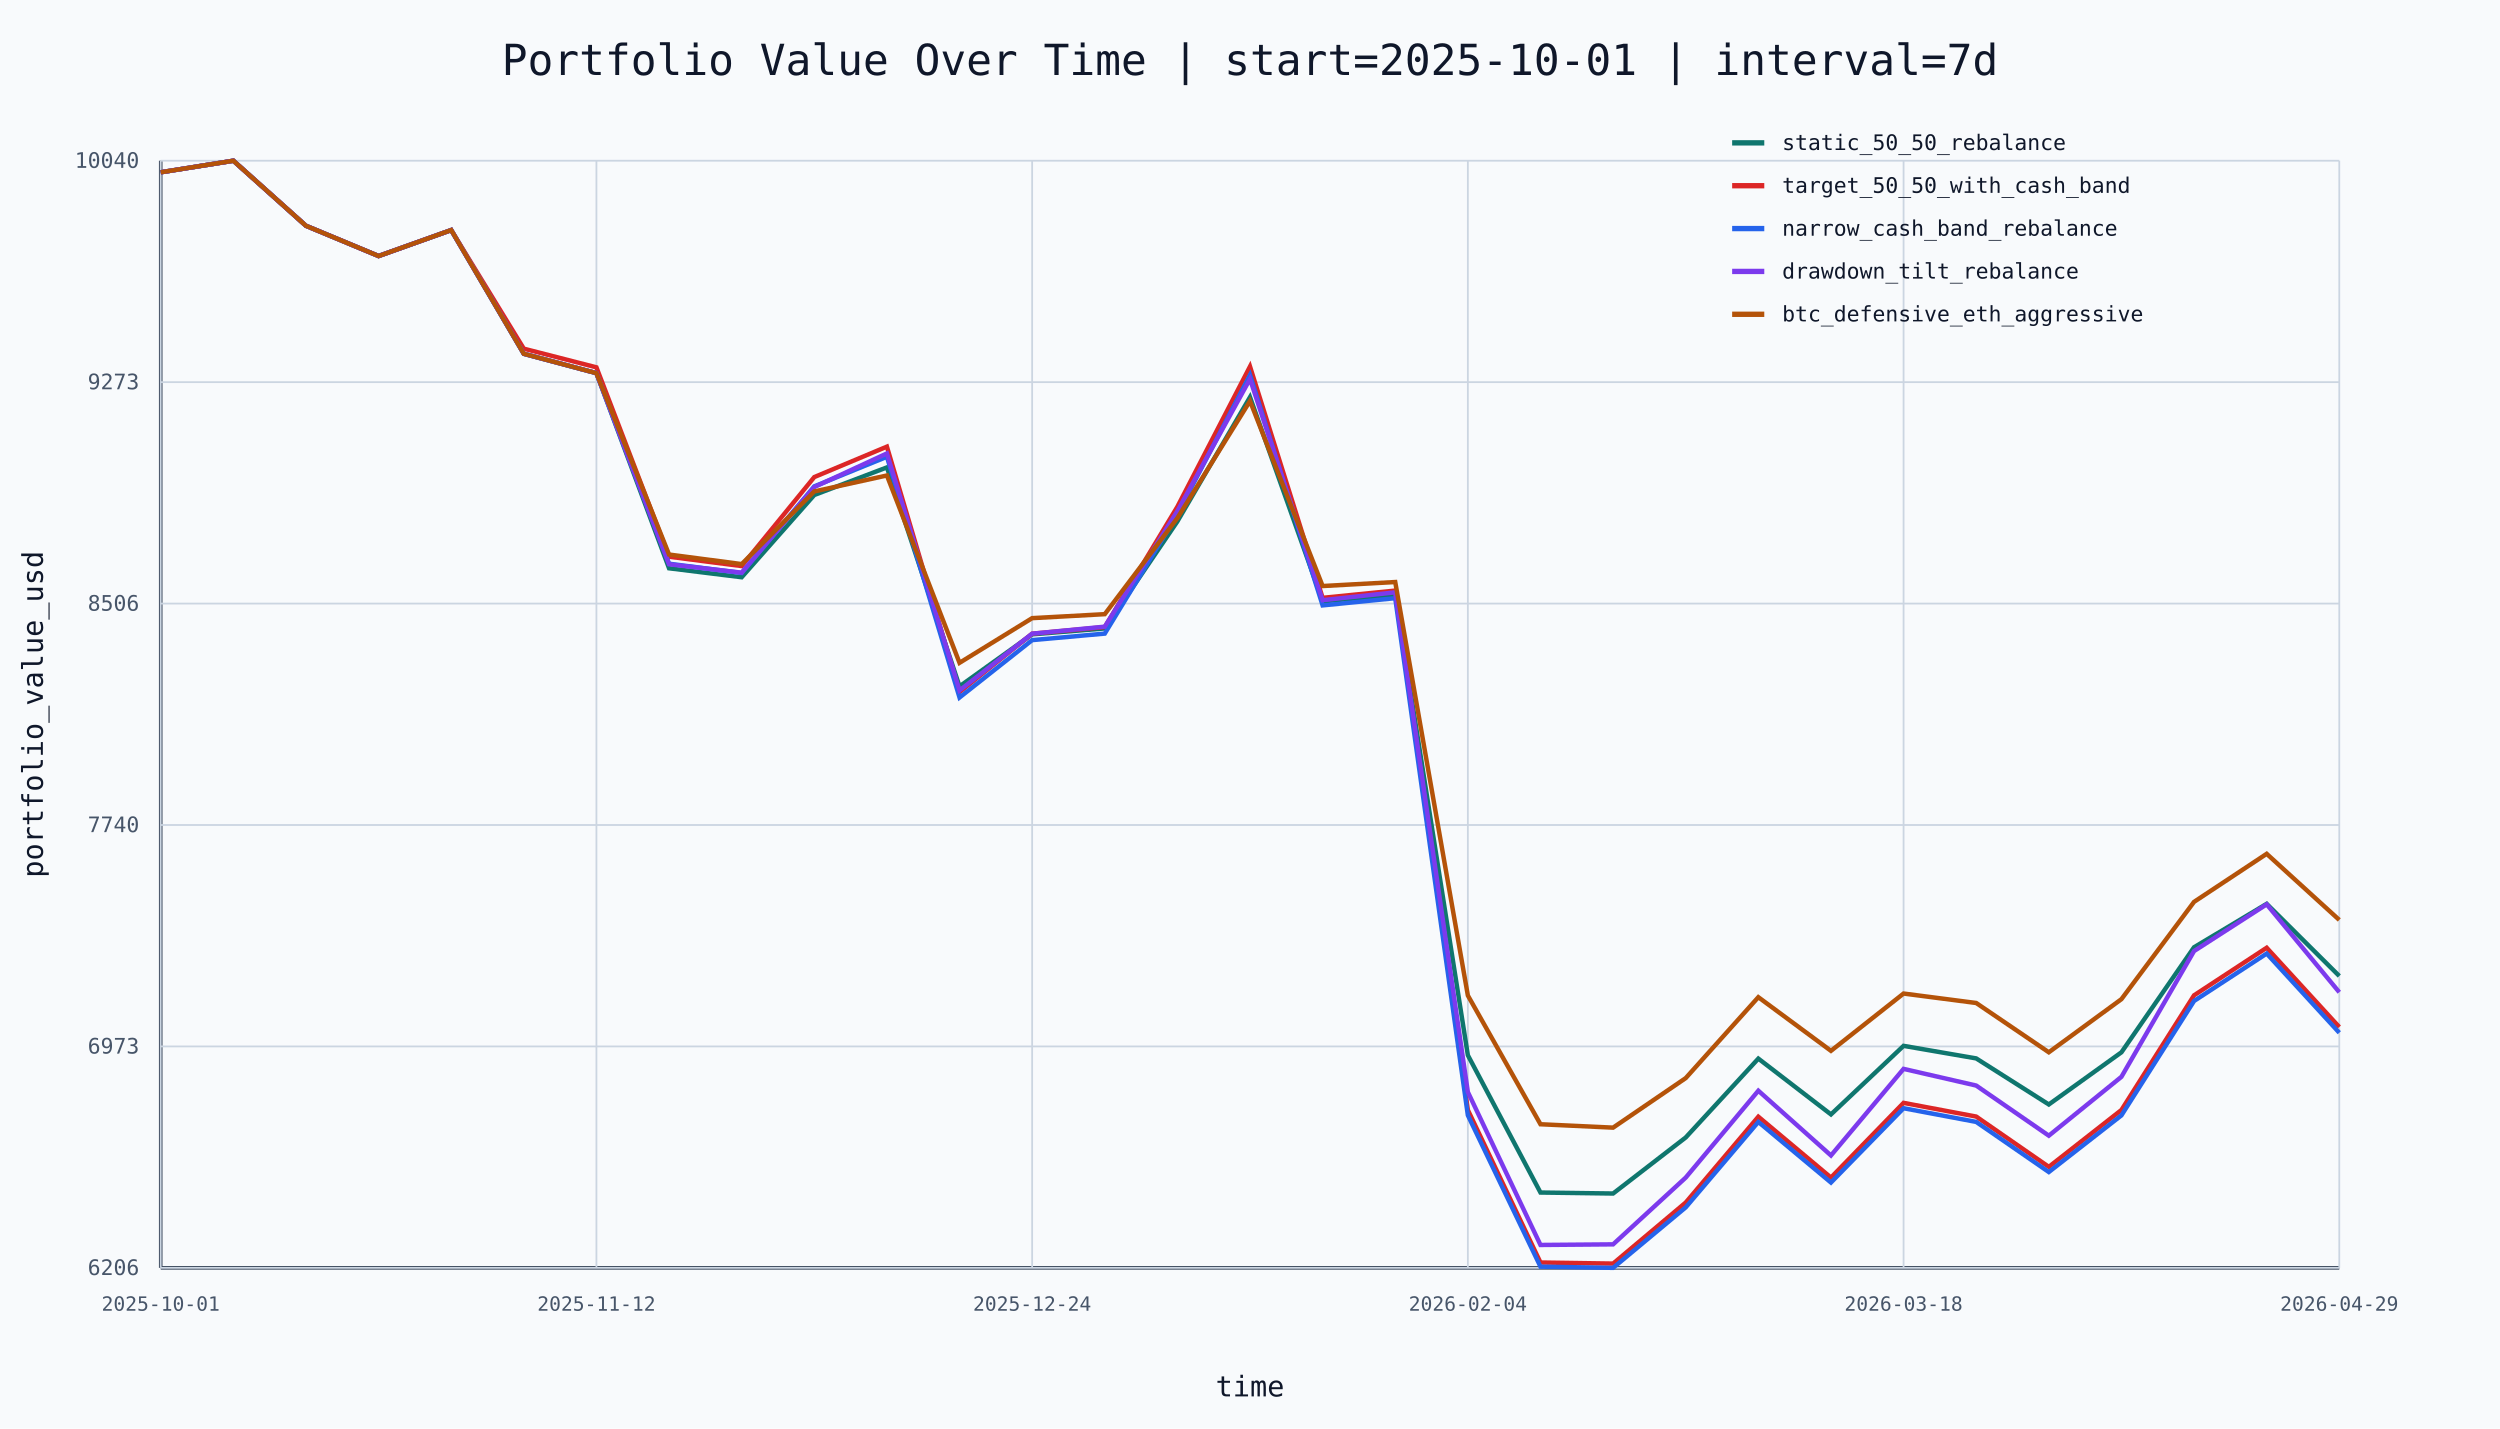
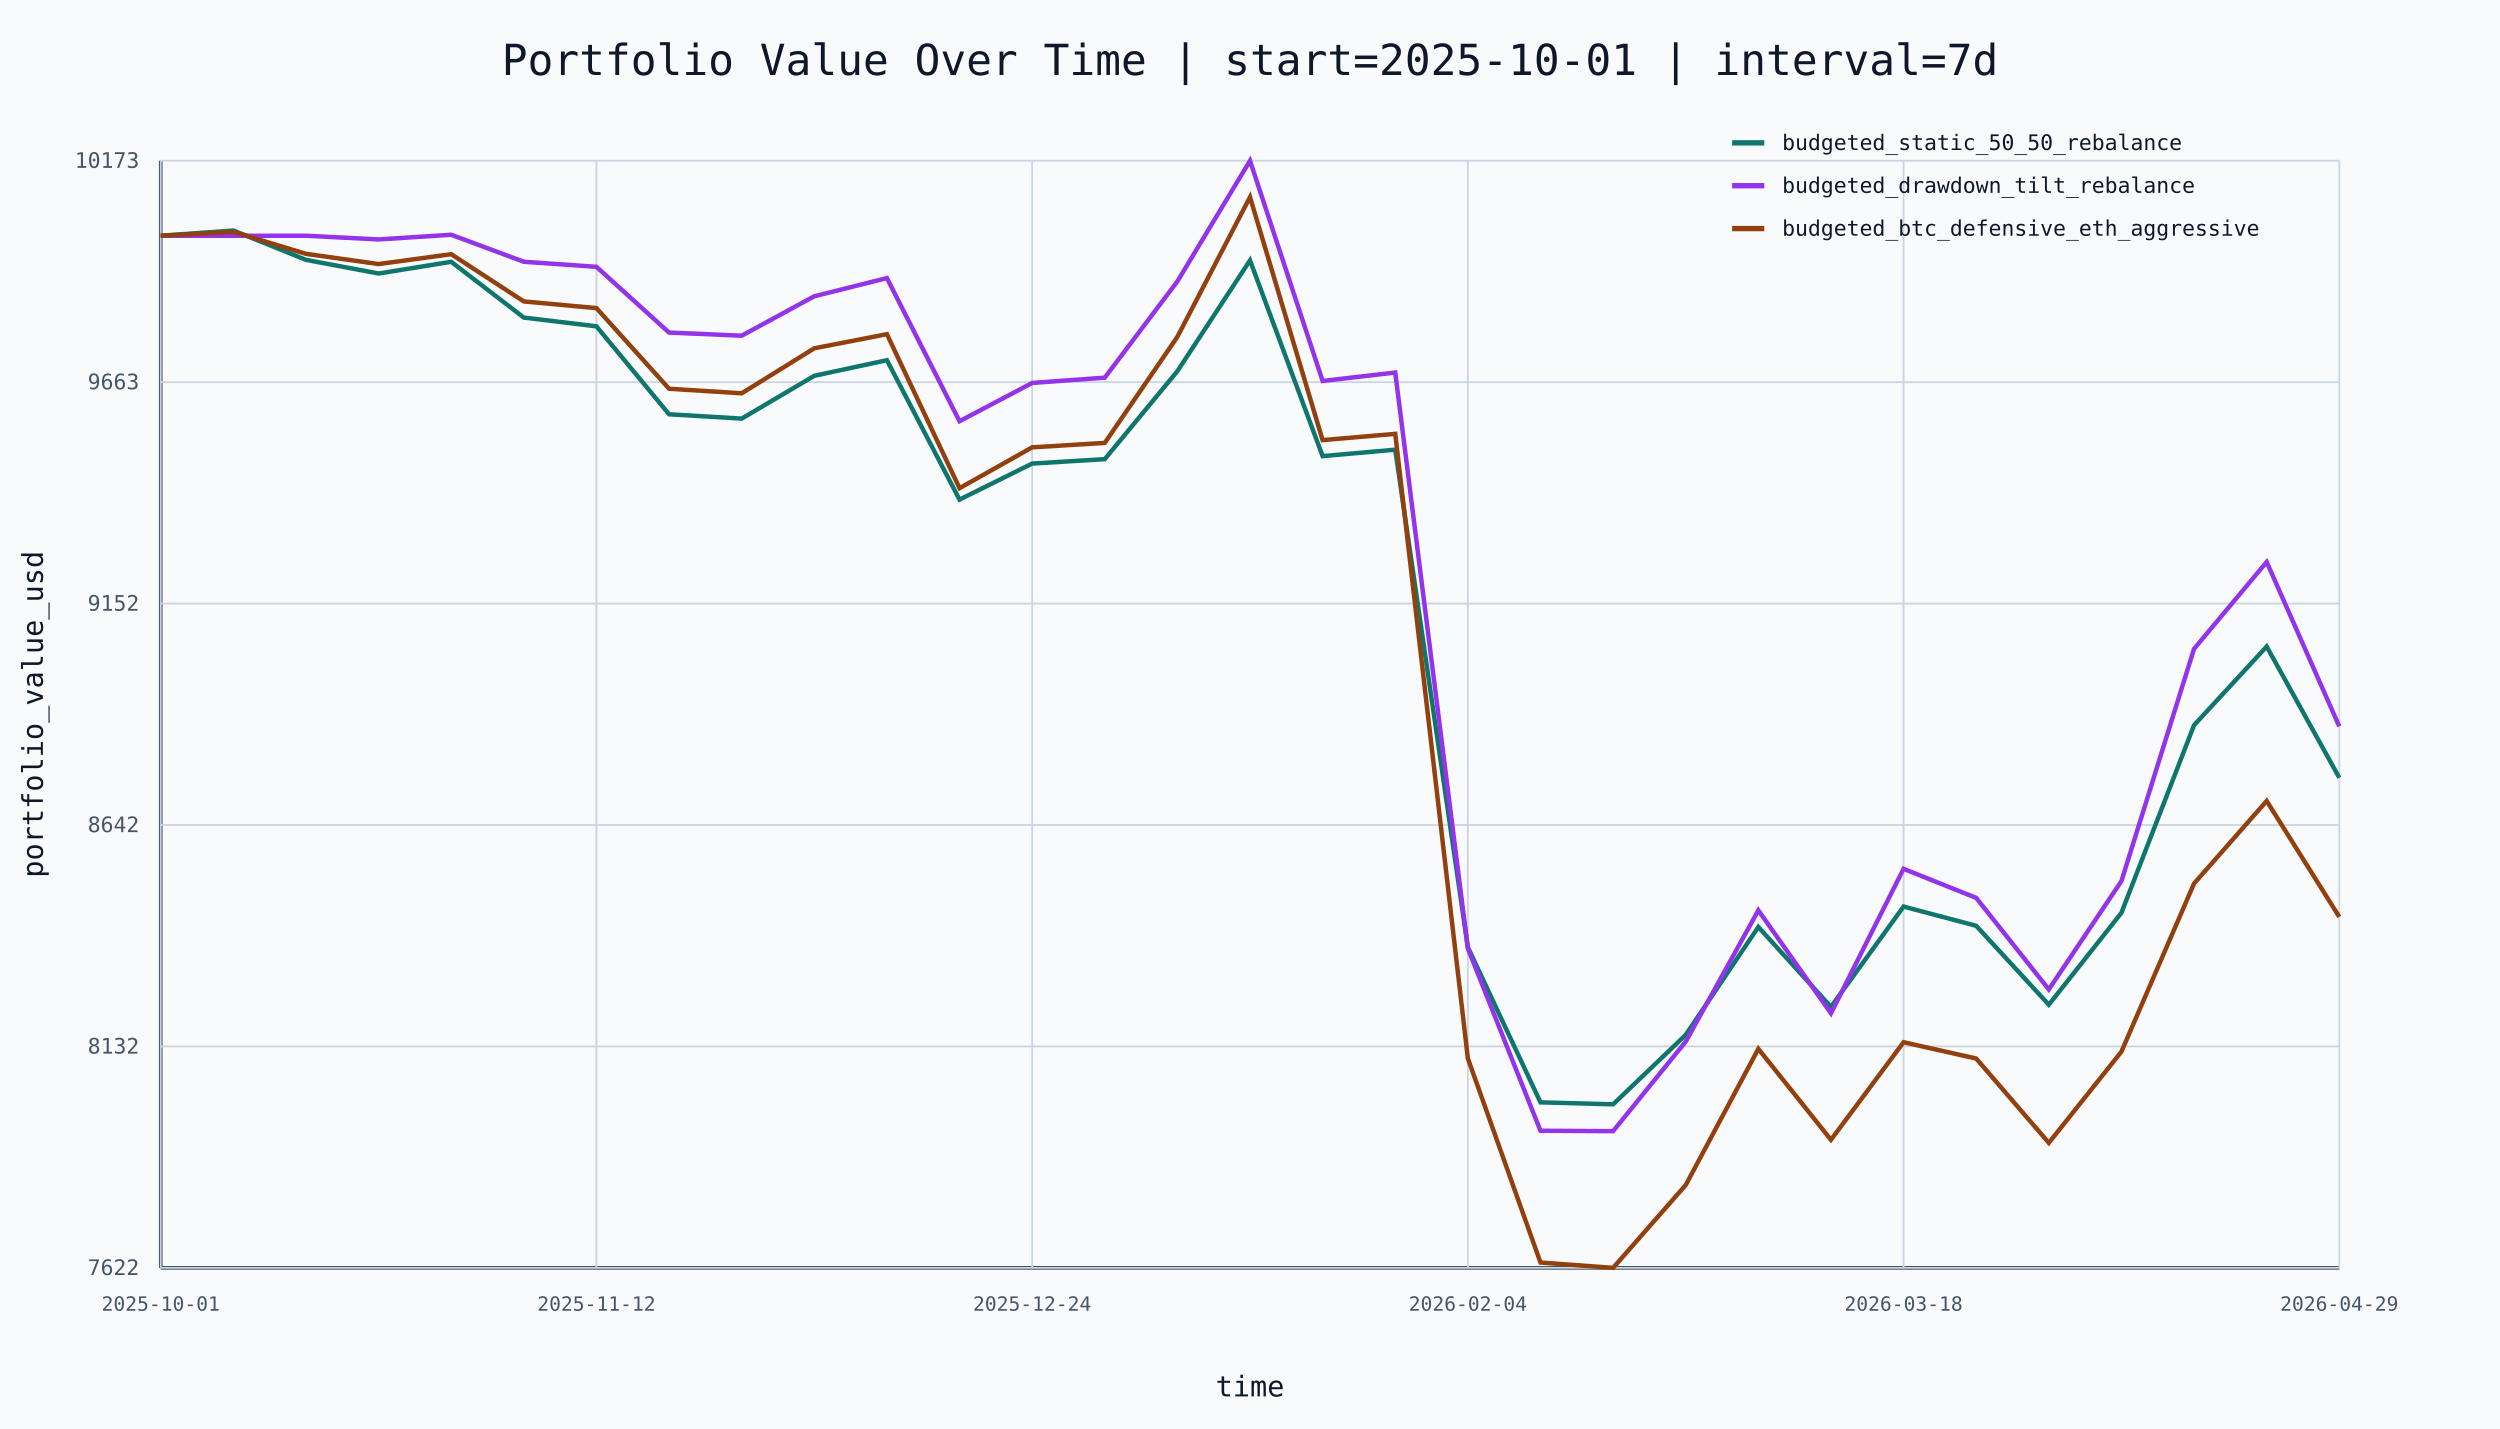
<svg xmlns="http://www.w3.org/2000/svg" width="1400" height="800">
  <rect width="1400" height="800" fill="#f8fafc" />
  <text x="700.0" y="42" text-anchor="middle" font-family="monospace" font-size="24" fill="#0f172a">Portfolio Value Over Time | start=2025-10-01 | interval=7d</text>
  <line x1="90" y1="710" x2="1310" y2="710" stroke="#334155" stroke-width="2" />
  <line x1="90" y1="90" x2="90" y2="710" stroke="#334155" stroke-width="2" />
  <line x1="90.0" y1="710" x2="90.0" y2="90" stroke="#cbd5e1" stroke-width="1" />
  <text x="90.0" y="734" text-anchor="middle" font-family="monospace" font-size="11" fill="#475569">2025-10-01</text>
  <line x1="90" y1="710.0" x2="1310" y2="710.0" stroke="#cbd5e1" stroke-width="1" />
-   <text x="78" y="714.0" text-anchor="end" font-family="monospace" font-size="12" fill="#475569">6206</text>
+   <text x="78" y="714.0" text-anchor="end" font-family="monospace" font-size="12" fill="#475569">7622</text>
  <line x1="334.0" y1="710" x2="334.0" y2="90" stroke="#cbd5e1" stroke-width="1" />
  <text x="334.0" y="734" text-anchor="middle" font-family="monospace" font-size="11" fill="#475569">2025-11-12</text>
  <line x1="90" y1="586.0" x2="1310" y2="586.0" stroke="#cbd5e1" stroke-width="1" />
-   <text x="78" y="590.0" text-anchor="end" font-family="monospace" font-size="12" fill="#475569">6973</text>
+   <text x="78" y="590.0" text-anchor="end" font-family="monospace" font-size="12" fill="#475569">8132</text>
  <line x1="578.0" y1="710" x2="578.0" y2="90" stroke="#cbd5e1" stroke-width="1" />
  <text x="578.0" y="734" text-anchor="middle" font-family="monospace" font-size="11" fill="#475569">2025-12-24</text>
-   <line x1="90" y1="462.0" x2="1310" y2="462.0" stroke="#cbd5e1" stroke-width="1" />
-   <text x="78" y="466.0" text-anchor="end" font-family="monospace" font-size="12" fill="#475569">7740</text>
+   <line x1="90" y1="462" x2="1310" y2="462" stroke="#cbd5e1" stroke-width="1" />
+   <text x="78" y="466" text-anchor="end" font-family="monospace" font-size="12" fill="#475569">8642</text>
  <line x1="822.0" y1="710" x2="822.0" y2="90" stroke="#cbd5e1" stroke-width="1" />
  <text x="822.0" y="734" text-anchor="middle" font-family="monospace" font-size="11" fill="#475569">2026-02-04</text>
  <line x1="90" y1="338" x2="1310" y2="338" stroke="#cbd5e1" stroke-width="1" />
-   <text x="78" y="342" text-anchor="end" font-family="monospace" font-size="12" fill="#475569">8506</text>
+   <text x="78" y="342" text-anchor="end" font-family="monospace" font-size="12" fill="#475569">9152</text>
  <line x1="1066.0" y1="710" x2="1066.0" y2="90" stroke="#cbd5e1" stroke-width="1" />
  <text x="1066.0" y="734" text-anchor="middle" font-family="monospace" font-size="11" fill="#475569">2026-03-18</text>
  <line x1="90" y1="214" x2="1310" y2="214" stroke="#cbd5e1" stroke-width="1" />
-   <text x="78" y="218" text-anchor="end" font-family="monospace" font-size="12" fill="#475569">9273</text>
+   <text x="78" y="218" text-anchor="end" font-family="monospace" font-size="12" fill="#475569">9663</text>
  <line x1="1310.0" y1="710" x2="1310.0" y2="90" stroke="#cbd5e1" stroke-width="1" />
  <text x="1310.0" y="734" text-anchor="middle" font-family="monospace" font-size="11" fill="#475569">2026-04-29</text>
  <line x1="90" y1="90.0" x2="1310" y2="90.0" stroke="#cbd5e1" stroke-width="1" />
-   <text x="78" y="94.0" text-anchor="end" font-family="monospace" font-size="12" fill="#475569">10040</text>
+   <text x="78" y="94.0" text-anchor="end" font-family="monospace" font-size="12" fill="#475569">10173</text>
  <text x="700.0" y="782" text-anchor="middle" font-family="monospace" font-size="16" fill="#0f172a">time</text>
  <text x="24" y="400.0" transform="rotate(-90 24,400.0)" text-anchor="middle" font-family="monospace" font-size="16" fill="#0f172a">portfolio_value_usd</text>
  <line x1="970" y1="80" x2="988" y2="80" stroke="#0f766e" stroke-width="3" />
-   <text x="998" y="84" font-family="monospace" font-size="12" fill="#0f172a">static_50_50_rebalance</text>
-   <line x1="970" y1="104" x2="988" y2="104" stroke="#dc2626" stroke-width="3" />
-   <text x="998" y="108" font-family="monospace" font-size="12" fill="#0f172a">target_50_50_with_cash_band</text>
-   <line x1="970" y1="128" x2="988" y2="128" stroke="#2563eb" stroke-width="3" />
-   <text x="998" y="132" font-family="monospace" font-size="12" fill="#0f172a">narrow_cash_band_rebalance</text>
-   <line x1="970" y1="152" x2="988" y2="152" stroke="#7c3aed" stroke-width="3" />
-   <text x="998" y="156" font-family="monospace" font-size="12" fill="#0f172a">drawdown_tilt_rebalance</text>
-   <line x1="970" y1="176" x2="988" y2="176" stroke="#b45309" stroke-width="3" />
-   <text x="998" y="180" font-family="monospace" font-size="12" fill="#0f172a">btc_defensive_eth_aggressive</text>
-   <polyline points="90.0,96.477 130.667,90.0 171.333,126.437 212.0,143.378 252.667,128.837 293.333,198.131 334.0,208.992 374.667,318.238 415.333,323.261 456.0,277.195 496.667,261.742 537.333,384.37 578.0,355.226 618.667,351.925 659.333,292.005 700.0,222.384 740.667,336.744 781.333,333.145 822.0,590.923 862.667,667.819 903.333,668.368 944.0,636.98 984.667,592.817 1025.333,624.076 1066.0,585.68 1106.667,592.708 1147.333,618.502 1188.0,589.291 1228.667,530.467 1269.333,506.145 1310.0,546.571" fill="none" stroke="#0f766e" stroke-width="2.5" />
-   <polyline points="90.0,96.477 130.667,90.0 171.333,126.437 212.0,143.378 252.667,128.837 293.333,195.259 334.0,205.717 374.667,311.763 415.333,317.006 456.0,267.162 496.667,250.111 537.333,387.546 578.0,354.859 618.667,351.152 659.333,283.767 700.0,205.231 740.667,334.795 781.333,330.728 822.0,621.593 862.667,707.003 903.333,707.61 944.0,673.417 984.667,625.355 1025.333,659.435 1066.0,617.609 1106.667,625.277 1147.333,653.44 1188.0,621.587 1228.667,557.377 1269.333,530.732 1310.0,575.151" fill="none" stroke="#dc2626" stroke-width="2.5" />
-   <polyline points="90.0,96.477 130.667,90.0 171.333,126.437 212.0,143.378 252.667,128.837 293.333,198.131 334.0,208.929 374.667,315.666 415.333,320.898 456.0,272.358 496.667,255.811 537.333,390.601 578.0,358.468 618.667,354.815 659.333,288.039 700.0,209.997 740.667,339.016 781.333,334.976 822.0,624.549 862.667,709.333 903.333,710.0 944.0,676.123 984.667,628.276 1025.333,662.219 1066.0,620.614 1106.667,628.268 1147.333,656.336 1188.0,624.603 1228.667,560.551 1269.333,533.999 1310.0,578.34" fill="none" stroke="#2563eb" stroke-width="2.5" />
-   <polyline points="90.0,96.477 130.667,90.0 171.333,126.437 212.0,143.378 252.667,128.837 293.333,198.131 334.0,208.992 374.667,316.004 415.333,320.697 456.0,272.743 496.667,253.914 537.333,386.644 578.0,354.856 618.667,350.931 659.333,286.204 700.0,212.236 740.667,336.102 781.333,331.687 822.0,611.538 862.667,697.179 903.333,696.836 944.0,659.451 984.667,610.799 1025.333,647.063 1066.0,598.573 1106.667,607.915 1147.333,635.982 1188.0,603.008 1228.667,532.598 1269.333,506.422 1310.0,555.663" fill="none" stroke="#7c3aed" stroke-width="2.5" />
-   <polyline points="90.0,96.477 130.667,90.0 171.333,126.437 212.0,143.378 252.667,128.837 293.333,198.131 334.0,208.992 374.667,310.536 415.333,315.893 456.0,275.199 496.667,266.259 537.333,371.178 578.0,346.161 618.667,343.931 659.333,290.123 700.0,224.574 740.667,328.179 781.333,325.942 822.0,557.47 862.667,629.579 903.333,631.477 944.0,603.732 984.667,558.426 1025.333,588.468 1066.0,556.384 1106.667,561.675 1147.333,589.277 1188.0,559.526 1228.667,505.041 1269.333,478.141 1310.0,515.172" fill="none" stroke="#b45309" stroke-width="2.5" />
+   <text x="998" y="84" font-family="monospace" font-size="12" fill="#0f172a">budgeted_static_50_50_rebalance</text>
+   <line x1="970" y1="104" x2="988" y2="104" stroke="#9333ea" stroke-width="3" />
+   <text x="998" y="108" font-family="monospace" font-size="12" fill="#0f172a">budgeted_drawdown_tilt_rebalance</text>
+   <line x1="970" y1="128" x2="988" y2="128" stroke="#92400e" stroke-width="3" />
+   <text x="998" y="132" font-family="monospace" font-size="12" fill="#0f172a">budgeted_btc_defensive_eth_aggressive</text>
+   <polyline points="90.0,132.015 130.667,129.095 171.333,145.522 212.0,153.159 252.667,146.604 293.333,177.844 334.0,182.741 374.667,231.995 415.333,234.426 456.0,210.445 496.667,201.708 537.333,279.766 578.0,259.596 618.667,257.127 659.333,207.845 700.0,145.798 740.667,255.437 781.333,251.812 822.0,530.441 862.667,617.32 903.333,618.419 944.0,579.522 984.667,519.108 1025.333,563.861 1066.0,507.682 1106.667,518.457 1147.333,562.637 1188.0,511.165 1228.667,406.1 1269.333,362.051 1310.0,435.522" fill="none" stroke="#0f766e" stroke-width="2.5" />
+   <polyline points="90.0,132.015 130.667,132.015 171.333,132.015 212.0,134.081 252.667,131.468 293.333,146.582 334.0,149.427 374.667,186.241 415.333,187.994 456.0,165.901 496.667,155.727 537.333,235.875 578.0,214.453 618.667,211.497 659.333,157.575 700.0,90.0 740.667,213.345 781.333,208.616 822.0,531.16 862.667,633.215 903.333,633.448 944.0,583.291 984.667,509.802 1025.333,567.453 1066.0,486.551 1106.667,502.819 1147.333,554.083 1188.0,493.409 1228.667,363.345 1269.333,314.706 1310.0,406.798" fill="none" stroke="#9333ea" stroke-width="2.5" />
+   <polyline points="90.0,132.015 130.667,129.825 171.333,142.145 212.0,147.873 252.667,142.331 293.333,168.807 334.0,172.548 374.667,217.694 415.333,220.254 456.0,195.037 496.667,187.131 537.333,273.382 578.0,250.503 618.667,248.032 659.333,188.62 700.0,110.372 740.667,246.461 781.333,242.956 822.0,592.697 862.667,707.015 903.333,710.0 944.0,663.608 984.667,587.367 1025.333,638.282 1066.0,583.651 1106.667,592.79 1147.333,639.985 1188.0,588.915 1228.667,494.773 1269.333,448.534 1310.0,513.451" fill="none" stroke="#92400e" stroke-width="2.5" />
</svg>
